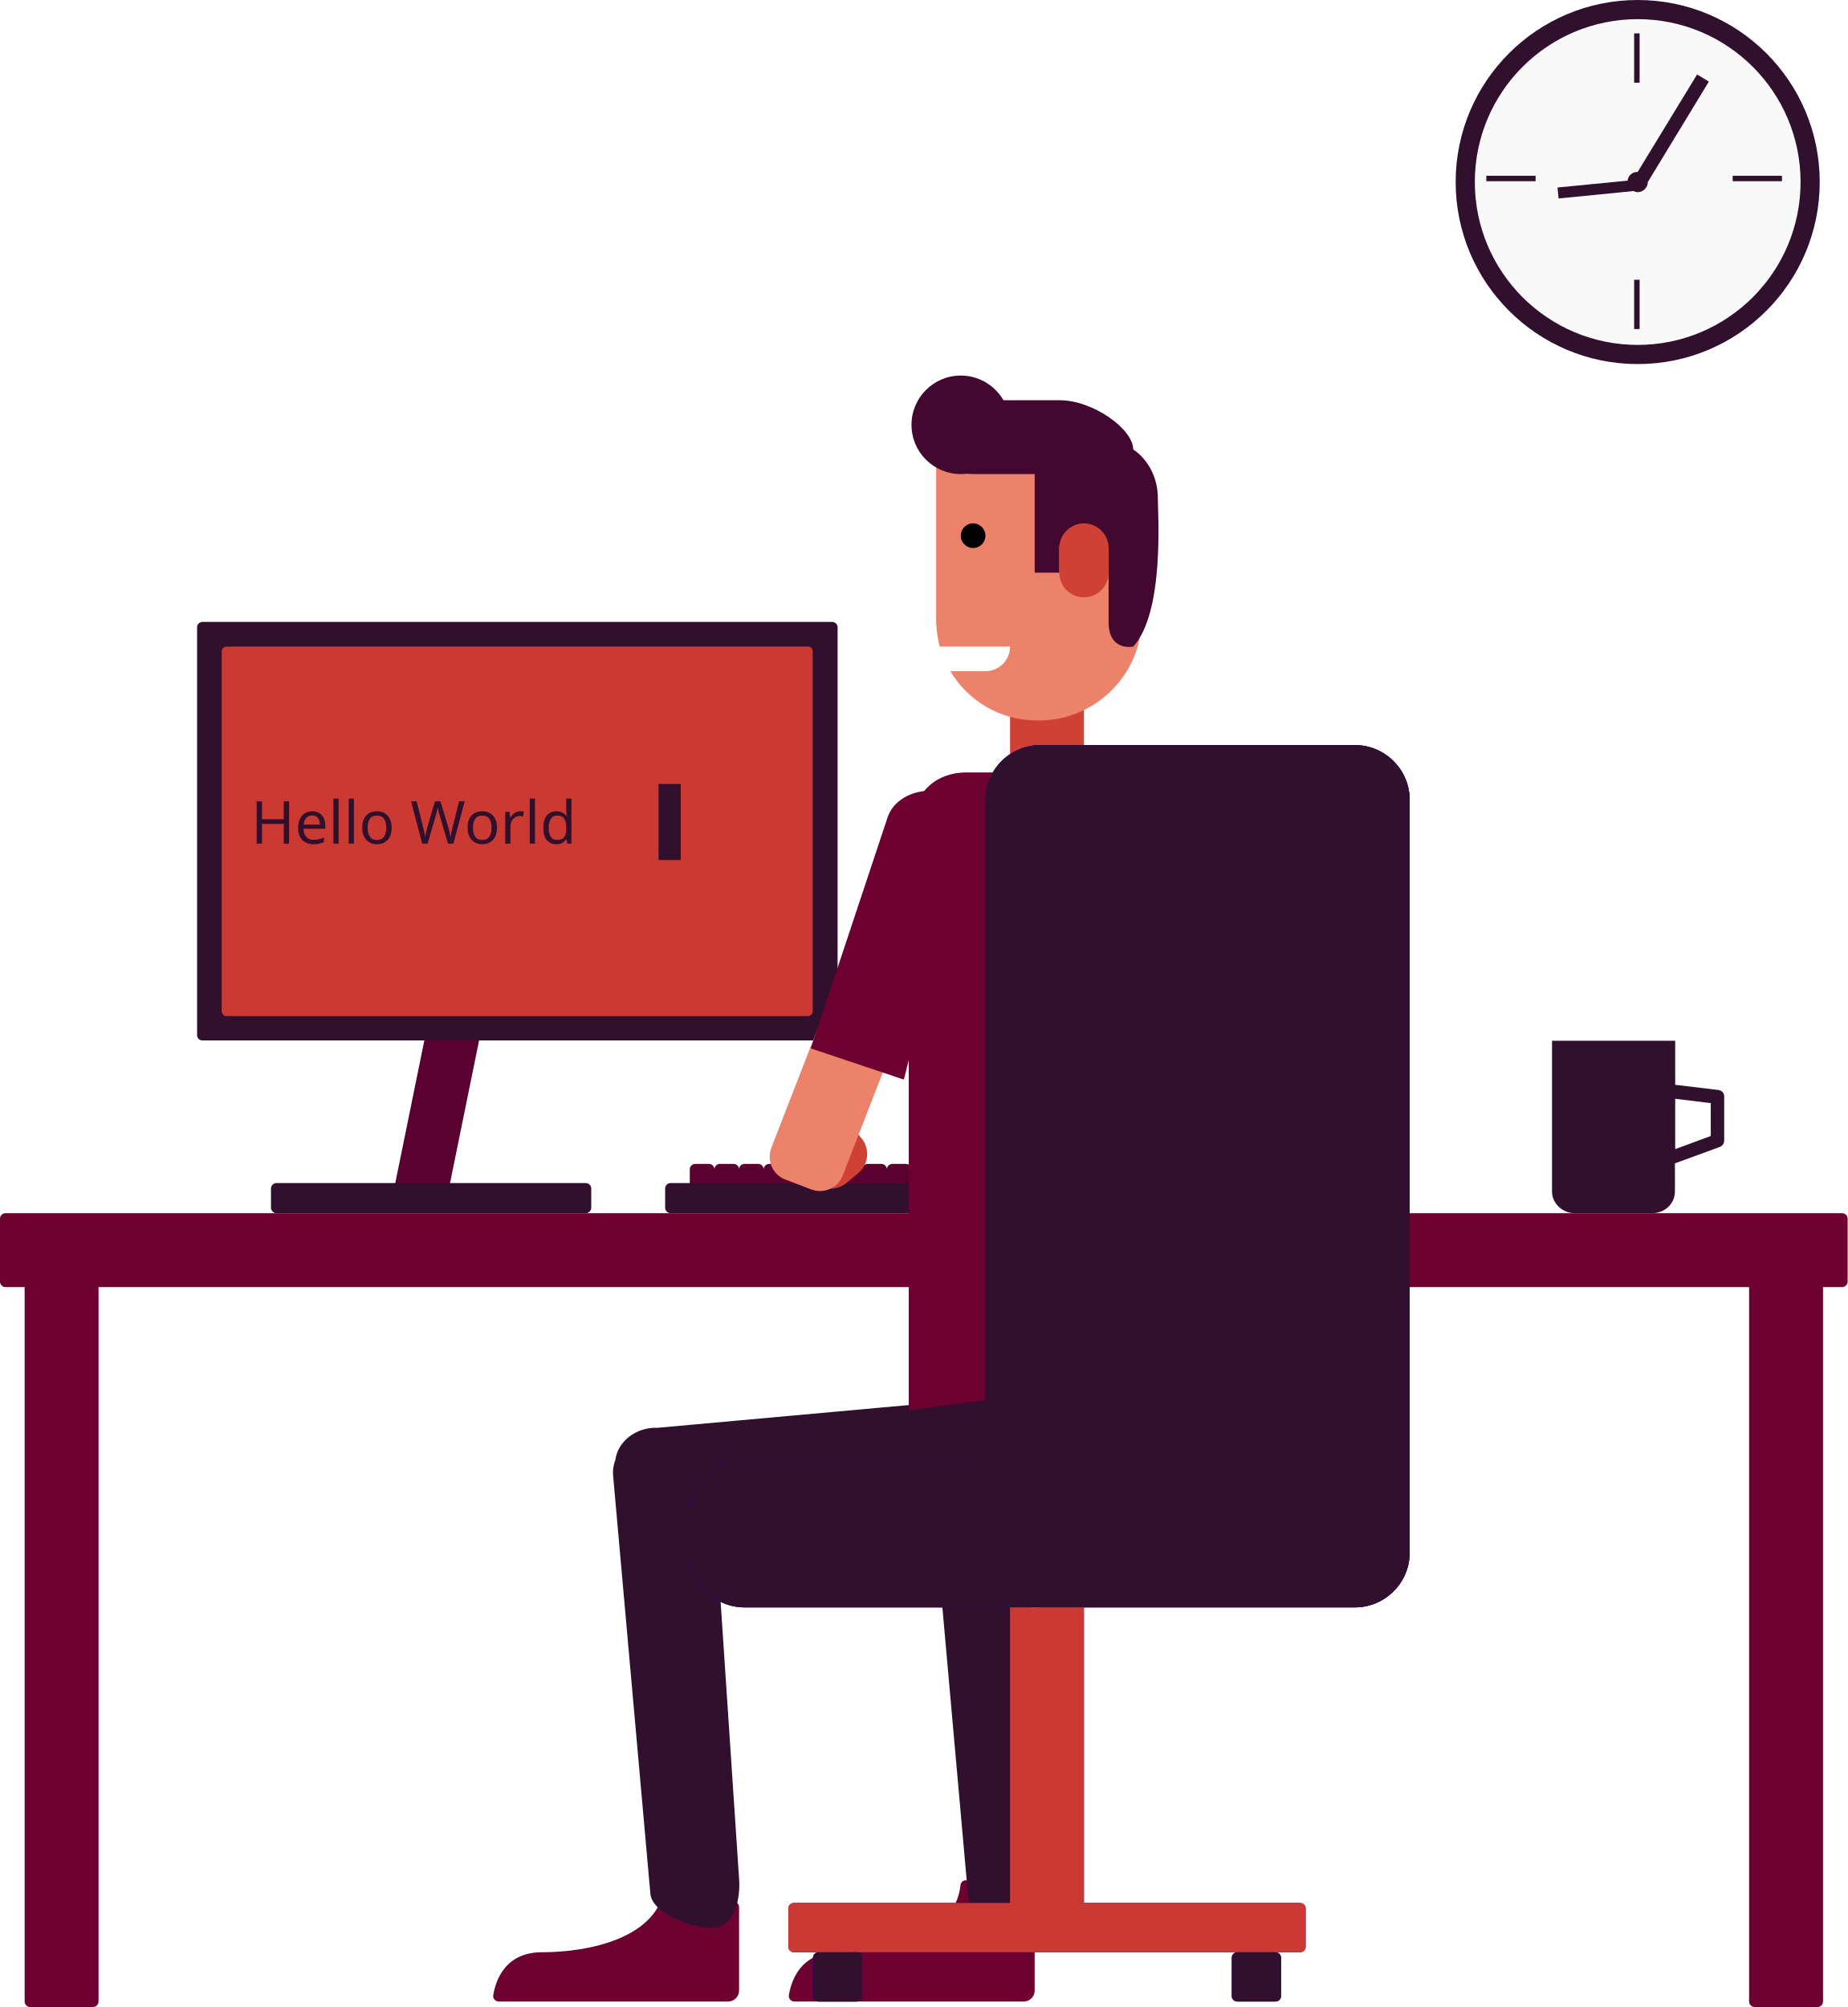
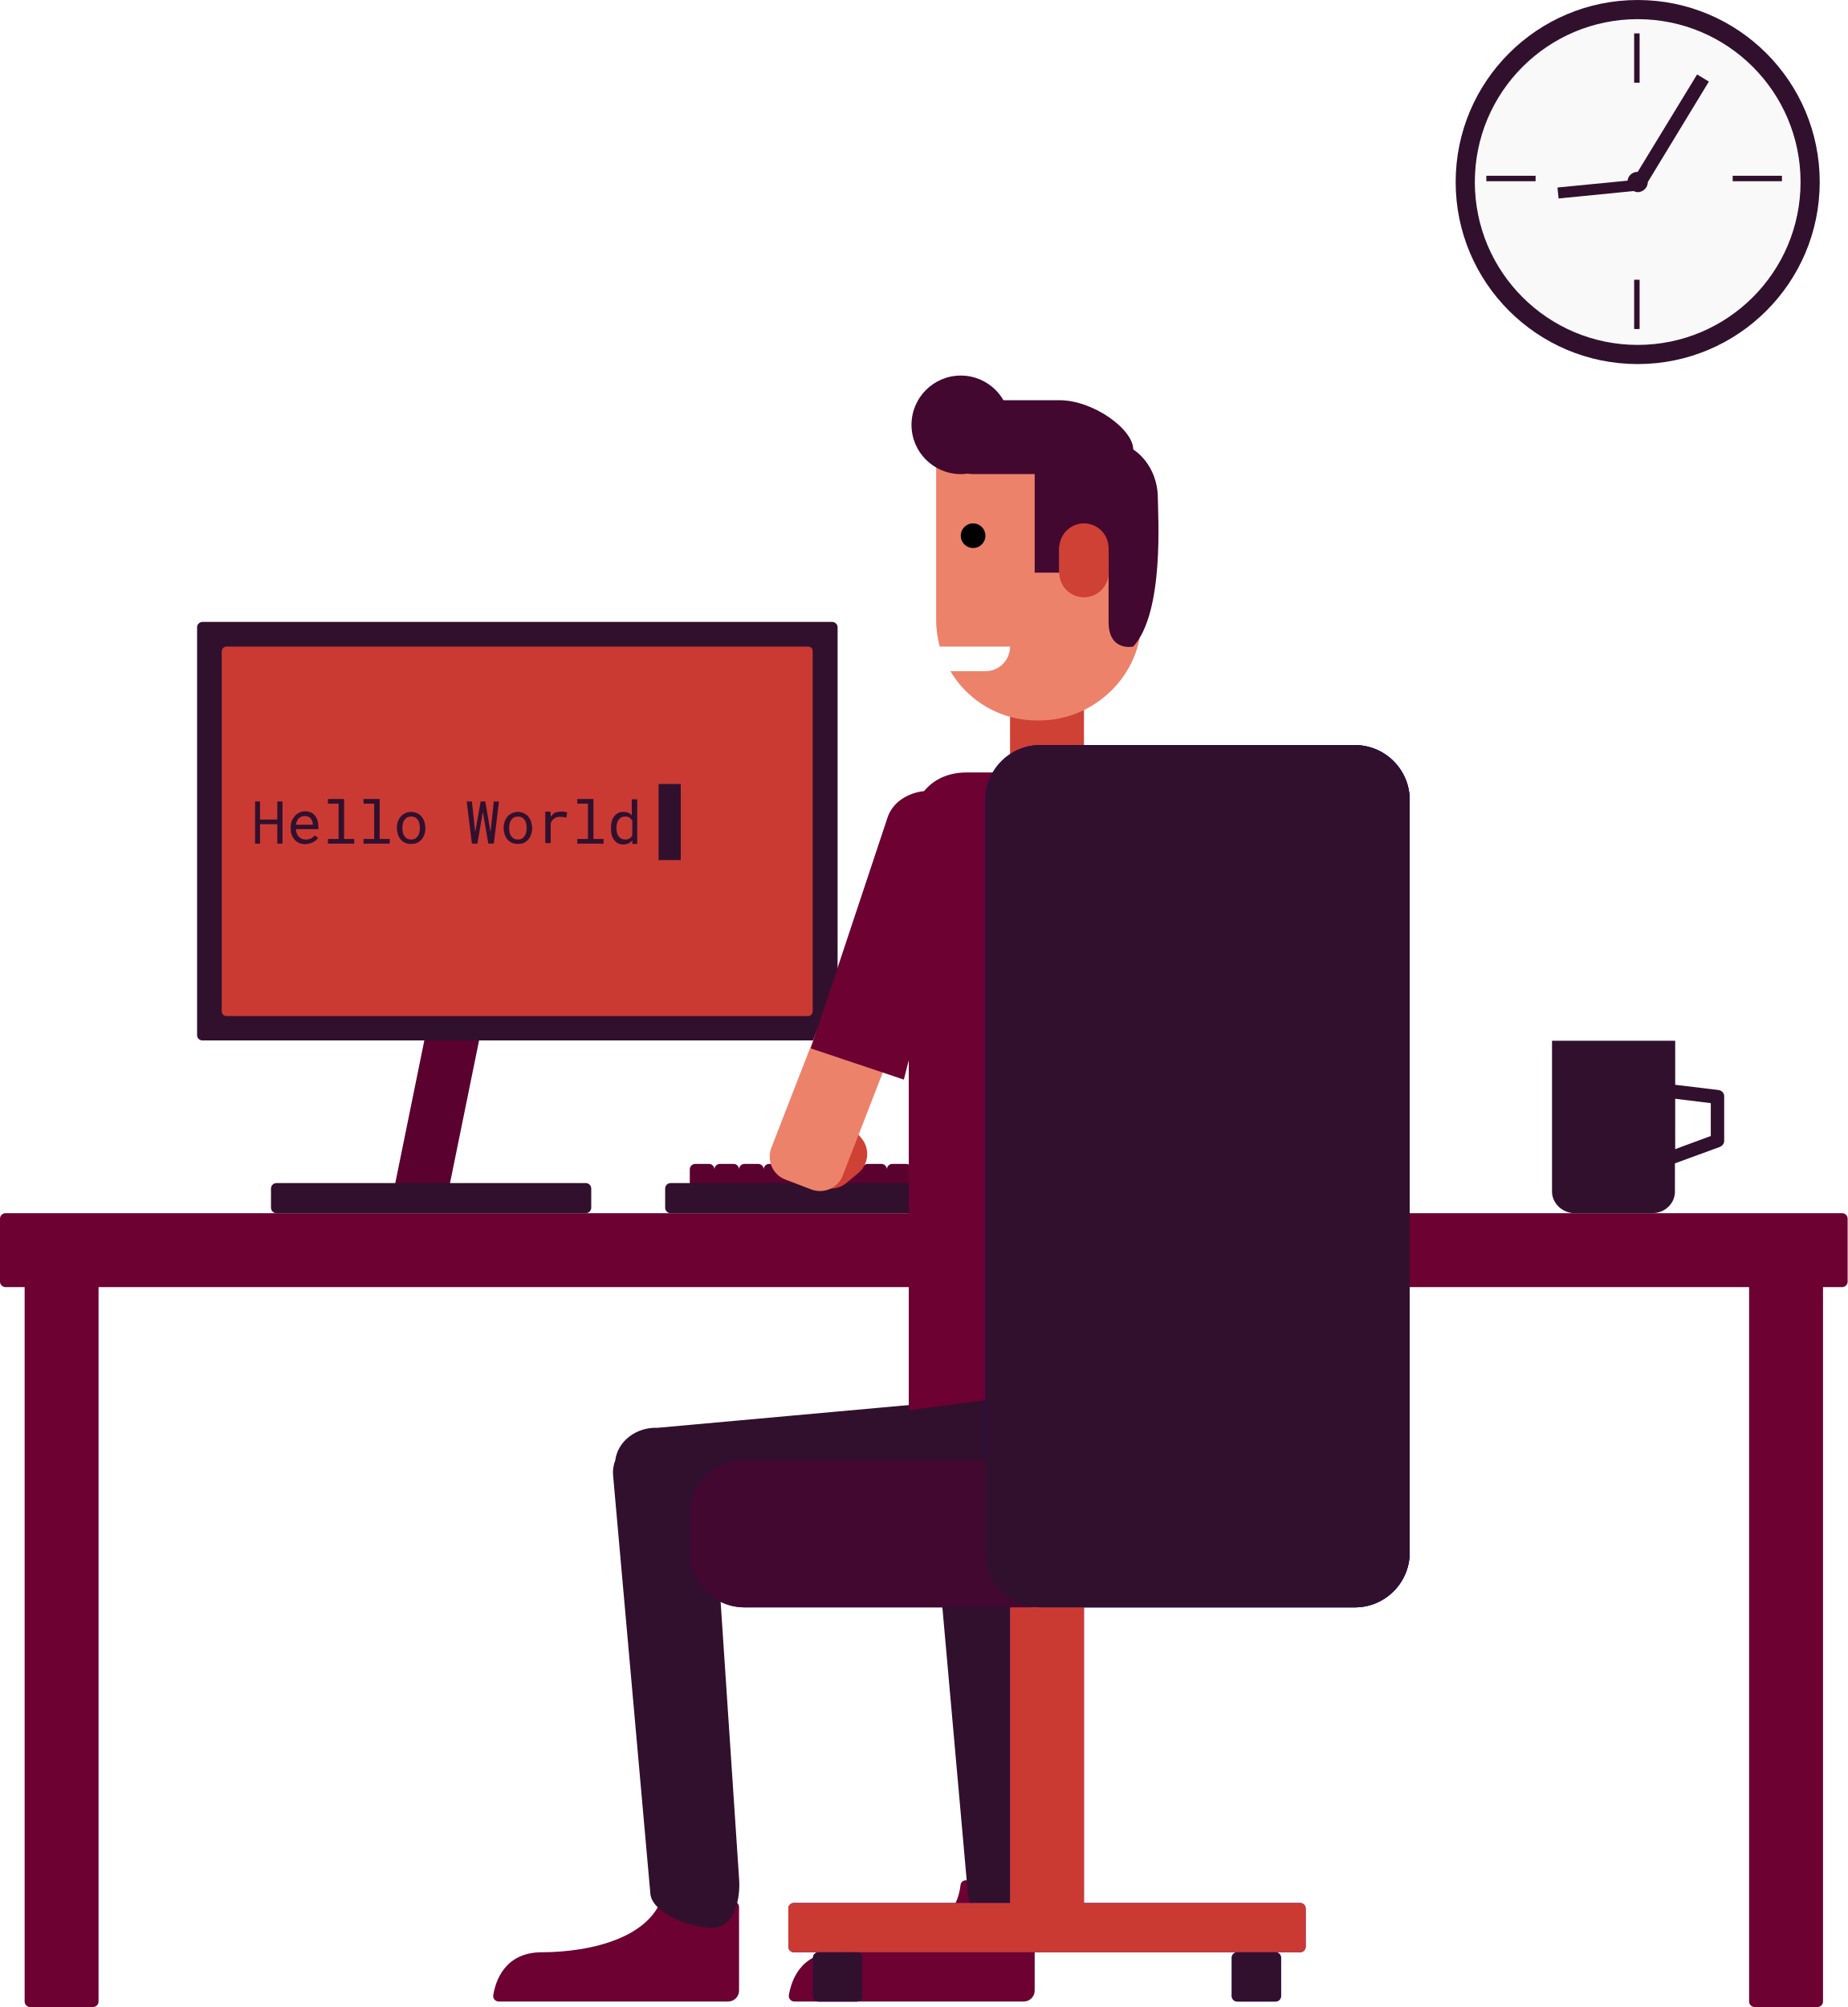
<svg xmlns="http://www.w3.org/2000/svg" viewBox="0 0 675 733.2">
  <path fill="#6C0132" d="M673 443.2H2c-1.1 0-2 .9-2 2v23c0 1.1.9 2 2 2h7v261c0 1.1.9 2 2 2h23c1.1 0 2-.9 2-2v-261h603v261c0 1.1.9 2 2 2h23c1.1 0 2-.9 2-2v-261h7c1.1 0 2-.9 2-2v-23c0-1.1-.9-2-2-2z" />
  <path fill="#31102E" d="M627.8 398.2l-15.8-1.9v-16.1h-45v55.1c0 4.3 3.8 7.9 8.3 7.9h28.3c4.6 0 8.3-3.5 8.3-7.9V425l16.4-6c1-.4 1.6-1.3 1.6-2.3v-16c.1-1.3-.8-2.3-2.1-2.5zM625 415l-13 4.8v-18.4l13 1.6v12z" />
-   <circle class="svg-animate" fill="#F9F9F9" stroke="#31102E" stroke-width="7" stroke-miterlimit="10" cx="598.3" cy="66.5" r="63" />
-   <path fill="#31102E" d="M543 64.2h18v2h-18zm90 0h18v2h-18zm-36 38h2v18h-2zm0-90h2v18h-2zm27.3 17.6l-4.3-2.6-21.7 35.6h-.1c-1.9 0-3.4 1.4-3.6 3.2L569 68.5l.4 4 27.4-2.7c.5.2 1 .4 1.5.4 2 0 3.7-1.7 3.7-3.7l22.3-36.7z" />
-   <path fill="#5B0130" d="M173 378.2h-16c-1.1 0-2 .9-2 2l-11 54c0 1.1.9 2 2 2h16c1.1 0 2-.9 2-2l11-54c0-1.1-.9-2-2-2z" />
-   <path fill="#31102E" d="M304 227.2H74c-1.1 0-2 .9-2 1.9v149.1c0 1.1.9 1.9 2 1.9h230c1.1 0 2-.9 2-1.9V229.1c0-1-.9-1.9-2-1.9z" />
-   <path fill="#CA3A33" d="M295.2 236.2H82.8c-1 0-1.8.8-1.8 1.7v131.6c0 .9.8 1.7 1.8 1.7h212.3c1 0 1.8-.8 1.8-1.7V237.9c.1-.9-.7-1.7-1.7-1.7z" />
-   <path fill="#31102E" d="M214 432.2H101c-1.1 0-2 .9-2 2v7c0 1.1.9 2 2 2h113c1.1 0 2-.9 2-2v-7c0-1.1-.9-2-2-2z" />
-   <path fill="#5B0130" d="M331 425.2h-5c-1.1 0-2 .9-2 2 0-1.1-.9-2-2-2h-5c-1.1 0-2 .9-2 2 0-1.1-.9-2-2-2h-5c-1.1 0-2 .9-2 2 0-1.1-.9-2-2-2h-5c-1.1 0-2 .9-2 2 0-1.1-.9-2-2-2h-5c-1.1 0-2 .9-2 2 0-1.1-.9-2-2-2h-5c-1.1 0-2 .9-2 2 0-1.1-.9-2-2-2h-5c-1.1 0-2 .9-2 2 0-1.1-.9-2-2-2h-5c-1.1 0-2 .9-2 2 0-1.1-.9-2-2-2h-5c-1.1 0-2 .9-2 2v7c0 1.1.9 2 2 2h5c1.1 0 2-.9 2-2 0 1.1.9 2 2 2h5c1.1 0 2-.9 2-2 0 1.1.9 2 2 2h5c1.1 0 2-.9 2-2 0 1.1.9 2 2 2h5c1.1 0 2-.9 2-2 0 1.1.9 2 2 2h5c1.1 0 2-.9 2-2 0 1.1.9 2 2 2h5c1.1 0 2-.9 2-2 0 1.1.9 2 2 2h5c1.1 0 2-.9 2-2 0 1.1.9 2 2 2h5c1.1 0 2-.9 2-2 0 1.1.9 2 2 2h5c1.1 0 2-.9 2-2v-7c0-1.1-.9-2-2-2z" />
-   <path fill="#31102E" d="M367 432.2H245c-1.1 0-2 .9-2 2v7c0 1.1.9 2 2 2h122c1.1 0 2-.9 2-2v-7c0-1.1-.9-2-2-2z" />
-   <text transform="translate(91.667 308.2)" fill="#31102E" font-family="'RobotoMono-Regular'" font-size="21.678">Hello World</text>
-   <path class="illustration-cursor" fill="#31102E" d="M240.6 286.4h8.1v27.8h-8.1z" />
+   <circle fill="#F9F9F9" stroke="#31102E" stroke-width="7" stroke-miterlimit="10" cx="598.3" cy="66.5" r="63" />
+   <path fill="#31102E" d="M543 64.2h18v2h-18zM633 64.2h18v2h-18zM597 102.2h2v18h-2zM597 12.2h2v18h-2zM624.3 29.8l-4.3-2.6-21.7 35.6h-.1c-1.9 0-3.4 1.4-3.6 3.2L569 68.5l.4 4 27.4-2.7c.5.2 1 .4 1.5.4 2 0 3.7-1.7 3.7-3.7l22.3-36.7z" />
+   <g>
+     <path fill="#5B0130" d="M173 378.2h-16c-1.1 0-2 .9-2 2l-11 54c0 1.1.9 2 2 2h16c1.1 0 2-.9 2-2l11-54c0-1.1-.9-2-2-2z" />
+     <path fill="#31102E" d="M304 227.2H74c-1.1 0-2 .9-2 1.9v149.1c0 1.1.9 1.9 2 1.9h230c1.1 0 2-.9 2-1.9V229.1c0-1-.9-1.9-2-1.9z" />
+     <path fill="#CA3A33" d="M295.2 236.2H82.8c-1 0-1.8.8-1.8 1.7v131.6c0 .9.8 1.7 1.8 1.7h212.3c1 0 1.8-.8 1.8-1.7V237.9c.1-.9-.7-1.7-1.7-1.7z" />
+     <path fill="#31102E" d="M214 432.2H101c-1.1 0-2 .9-2 2v7c0 1.1.9 2 2 2h113c1.1 0 2-.9 2-2v-7c0-1.1-.9-2-2-2z" />
+     <path fill="#5B0130" d="M331 425.2h-5c-1.1 0-2 .9-2 2 0-1.1-.9-2-2-2h-5c-1.1 0-2 .9-2 2 0-1.1-.9-2-2-2h-5c-1.1 0-2 .9-2 2 0-1.1-.9-2-2-2h-5c-1.1 0-2 .9-2 2 0-1.1-.9-2-2-2h-5c-1.1 0-2 .9-2 2 0-1.1-.9-2-2-2h-5c-1.1 0-2 .9-2 2 0-1.1-.9-2-2-2h-5c-1.1 0-2 .9-2 2 0-1.1-.9-2-2-2h-5c-1.1 0-2 .9-2 2 0-1.1-.9-2-2-2h-5c-1.1 0-2 .9-2 2v7c0 1.1.9 2 2 2h5c1.1 0 2-.9 2-2 0 1.1.9 2 2 2h5c1.1 0 2-.9 2-2 0 1.1.9 2 2 2h5c1.1 0 2-.9 2-2 0 1.1.9 2 2 2h5c1.1 0 2-.9 2-2 0 1.1.9 2 2 2h5c1.1 0 2-.9 2-2 0 1.1.9 2 2 2h5c1.1 0 2-.9 2-2 0 1.1.9 2 2 2h5c1.1 0 2-.9 2-2 0 1.1.9 2 2 2h5c1.1 0 2-.9 2-2 0 1.1.9 2 2 2h5c1.1 0 2-.9 2-2v-7c0-1.1-.9-2-2-2z" />
+     <path fill="#31102E" d="M367 432.2H245c-1.1 0-2 .9-2 2v7c0 1.1.9 2 2 2h122c1.1 0 2-.9 2-2v-7c0-1.1-.9-2-2-2z" />
+     <g fill="#31102E">
+       <path d="M103.2 308.2h-1.9v-7.1H95v7.1h-1.8v-15.4H95v6.6h6.3v-6.6h1.9v15.4zM111.6 308.4c-.8 0-1.5-.1-2.2-.4-.7-.3-1.3-.7-1.7-1.2-.5-.5-.9-1.1-1.1-1.8-.3-.7-.4-1.4-.4-2.2v-.4c0-.9.1-1.8.4-2.5s.7-1.3 1.2-1.9c.5-.5 1-.9 1.7-1.2.6-.3 1.3-.4 1.9-.4.8 0 1.5.1 2.2.4.6.3 1.1.7 1.5 1.2.4.5.7 1.1.9 1.8.2.7.3 1.4.3 2.2v.9h-8.2c0 .5.1 1 .3 1.5.2.5.4.9.7 1.2s.7.6 1.1.8c.4.2.9.3 1.5.3.7 0 1.3-.1 1.9-.4s1-.7 1.4-1.1l1.2.9c-.2.3-.4.6-.7.8-.3.3-.6.5-1 .7s-.8.4-1.3.5c-.6.2-1.1.3-1.6.3zm-.3-10.3c-.4 0-.8.1-1.1.2s-.7.4-1 .6-.5.6-.7 1c-.2.4-.3.9-.4 1.4h6.2v-.1c0-.4-.1-.8-.2-1.1-.1-.4-.3-.7-.5-1s-.5-.5-.9-.7c-.4-.2-.9-.3-1.4-.3zM119.8 291.9h5.9v14.6h3.7v1.7h-9.6v-1.7h3.9v-12.9h-3.9v-1.7zM132.8 291.9h5.9v14.6h3.7v1.7h-9.6v-1.7h3.9v-12.9h-3.9v-1.7zM145 302.4c0-.8.1-1.6.4-2.3.2-.7.6-1.3 1-1.8s1-.9 1.6-1.2 1.4-.5 2.2-.5c.8 0 1.5.2 2.2.5.6.3 1.2.7 1.6 1.2.4.5.8 1.1 1 1.8.2.7.4 1.5.4 2.3v.2c0 .8-.1 1.6-.4 2.3-.2.7-.6 1.3-1 1.8s-1 .9-1.6 1.2-1.4.4-2.2.4c-.8 0-1.5-.1-2.2-.4-.6-.3-1.2-.7-1.6-1.2-.4-.5-.8-1.1-1-1.8-.2-.7-.4-1.5-.4-2.3v-.2zm2 .2c0 .6.1 1.1.2 1.6s.3 1 .6 1.3c.3.4.6.7 1 .9.4.2.9.3 1.4.3.5 0 1-.1 1.4-.3.4-.2.7-.5 1-.9.3-.4.5-.8.6-1.3.1-.5.2-1 .2-1.6v-.2c0-.6-.1-1.1-.2-1.6s-.3-1-.6-1.3c-.3-.4-.6-.7-1-.9-.4-.2-.9-.3-1.4-.3s-1 .1-1.4.3c-.4.2-.7.5-1 .9-.3.4-.5.8-.6 1.3s-.2 1-.2 1.6v.2zM179.2 304l1.2-11.2h1.9l-1.9 15.4h-2l-2-11.6-2 11.6h-2l-1.9-15.4h1.9l1.2 11.2 2-11.2h1.7l1.9 11.2zM184 302.4c0-.8.1-1.6.4-2.3.2-.7.6-1.3 1-1.8s1-.9 1.6-1.2 1.4-.5 2.2-.5c.8 0 1.5.2 2.2.5.6.3 1.2.7 1.6 1.2.4.5.8 1.1 1 1.8.2.7.4 1.5.4 2.3v.2c0 .8-.1 1.6-.4 2.3-.2.7-.6 1.3-1 1.8s-1 .9-1.6 1.2-1.4.4-2.2.4c-.8 0-1.5-.1-2.2-.4-.6-.3-1.2-.7-1.6-1.2-.4-.5-.8-1.1-1-1.8-.2-.7-.4-1.5-.4-2.3v-.2zm2 .2c0 .6.1 1.1.2 1.6s.3 1 .6 1.3c.3.4.6.7 1 .9.4.2.9.3 1.4.3.5 0 1-.1 1.4-.3.4-.2.7-.5 1-.9.3-.4.5-.8.6-1.3.1-.5.2-1 .2-1.6v-.2c0-.6-.1-1.1-.2-1.6s-.3-1-.6-1.3c-.3-.4-.6-.7-1-.9-.4-.2-.9-.3-1.4-.3s-1 .1-1.4.3c-.4.2-.7.5-1 .9-.3.4-.5.8-.6 1.3s-.2 1-.2 1.6v.2zM205.1 296.5h.6c.2 0 .4 0 .6.1.2 0 .3.1.5.1s.3.1.4.1l-.3 1.9c-.4-.1-.7-.1-1.1-.2-.3 0-.7-.1-1.1-.1-.9 0-1.7.2-2.2.6-.6.4-1 1-1.3 1.7v7.3h-2v-11.5h1.9l.1 1.8c.5-.6 1-1.1 1.7-1.5.6-.1 1.4-.3 2.2-.3zM210.9 291.9h5.9v14.6h3.7v1.7h-9.6v-1.7h3.9v-12.9h-3.9v-1.7zM223.2 302.4c0-.9.1-1.6.3-2.4.2-.7.5-1.3.9-1.8s.9-.9 1.4-1.2c.6-.3 1.2-.4 1.9-.4s1.3.1 1.8.3c.5.2 1 .6 1.3 1V292h2v16.3H231V307c-.4.5-.8.8-1.4 1.1-.5.2-1.1.4-1.9.4-.7 0-1.3-.1-1.9-.4s-1-.7-1.4-1.2c-.4-.5-.7-1.1-.9-1.8-.2-.7-.3-1.5-.3-2.3v-.4zm2 .2c0 .6.1 1.1.2 1.6s.3.9.6 1.3.6.7 1 .9.9.3 1.4.3c.3 0 .6 0 .9-.1.3-.1.5-.2.7-.3s.4-.3.6-.5c.2-.2.3-.4.4-.7v-5.3c-.3-.5-.6-.8-1-1.1-.4-.3-1-.4-1.6-.4-.6 0-1 .1-1.4.3-.4.2-.7.5-1 .9s-.4.8-.6 1.3c-.1.5-.2 1-.2 1.6v.2z" />
+     </g>
+   </g>
+   <g id="cursor">
+     <path fill="#31102E" d="M240.6 286.4h8.1v27.8h-8.1z" />
+   </g>
  <g>
    <path fill="#CF4035" d="M382.5 308.2c-7.4 0-13.5-6.1-13.5-13.5v-36c0-7.4 6.1-13.5 13.5-13.5s13.5 6.1 13.5 13.5v36c0 7.4-6.1 13.5-13.5 13.5z" />
    <path fill="#ED826B" d="M405 164.2h-63v62.2c0 3.4.5 6.7 1.3 9.8H369c0 5-4 9-9 9h-12.8c6.4 10.8 18.2 18 31.6 18h.9c20.2 0 37.3-16.6 37.3-36.8v-44.2l-12-18z" />
-     <path fill="#6C0132" d="M270 696.7v30.5c0 2.2-1.8 4-4 4h-83.8c-1.2 0-2.2-1.1-2-2.3.8-4.9 4-15.7 17.8-15.7 17 0 42.8-5.1 44.9-24.5.1-1.3 1.4-2.1 2.6-1.7l23.1 7.7c.8.3 1.4 1.1 1.4 2zm108 0v30.5c0 2.2-1.8 4-4 4h-83.8c-1.2 0-2.2-1.1-2-2.3.8-4.9 4-15.7 17.8-15.7 17 0 42.8-5.1 44.9-24.5.1-1.3 1.4-2.1 2.6-1.7l23.1 7.7c.8.3 1.4 1.1 1.4 2z" />
+     <path fill="#6C0132" d="M270 696.7v30.5c0 2.2-1.8 4-4 4h-83.8c-1.2 0-2.2-1.1-2-2.3.8-4.9 4-15.7 17.8-15.7 17 0 42.8-5.1 44.9-24.5.1-1.3 1.4-2.1 2.6-1.7l23.1 7.7c.8.3 1.4 1.1 1.4 2zM378 696.7v30.5c0 2.2-1.8 4-4 4h-83.8c-1.2 0-2.2-1.1-2-2.3.8-4.9 4-15.7 17.8-15.7 17 0 42.8-5.1 44.9-24.5.1-1.3 1.4-2.1 2.6-1.7l23.1 7.7c.8.3 1.4 1.1 1.4 2z" />
    <path d="M396.3 522.9c-.1 2.4-.9 4.7-2.3 6.6 1.1 4.6 1.7 8.9 1.6 11.4l.7-18z" />
    <path fill="#31102E" d="M381.7 508.8l-141.4 12.8c-7.9-.3-14.6 4.9-15.5 11.8-.7 1.8-1 3.7-.8 5.8l13.6 152.6c.6 7.4 16 13 23.4 12.4 7.4-.6 9.6-10.6 9-18l-9-135 119.7-15.4c5.6.2 10.5-2.4 13.3-6.3-2.3-9.5-6.7-20.5-12.3-20.7z" />
    <path d="M512.3 522.9c-.1 2.4-.9 4.7-2.3 6.6 1.1 4.6 1.7 8.9 1.6 11.4l.7-18z" />
    <path fill="#31102E" d="M497.7 508.8l-141.4 12.8c-7.9-.3-14.6 4.9-15.5 11.8-.7 1.8-1 3.7-.8 5.8l13.6 152.6c.6 7.4 7.1 13 14.5 12.4 7.4-.6 19.4-10.6 18.8-18l-9-135 118.7-15.4c5.6.2 10.5-2.4 13.3-6.3-2.2-9.5-6.6-20.5-12.2-20.7z" />
    <path fill="#CF4035" d="M290.1 423.3l6.5 7.7c3.2 3.8 8.9 4.3 12.7 1.1l4.3-3.6c3.8-3.2 4.3-8.9 1.1-12.7l-6.5-7.7c-3.2-3.8-8.9-4.3-12.7-1.1l-4.3 3.6c-3.8 3.2-4.3 8.9-1.1 12.7z" />
    <path fill="#ED826B" d="M286.9 430.9l9.4 3.6c4.6 1.8 9.9-.5 11.6-5.1l32.6-83.9c1.8-4.6-.5-9.9-5.1-11.6l-9.4-3.6c-4.6-1.8-9.9.5-11.6 5.1l-32.6 83.9c-1.8 4.6.5 9.9 5.1 11.6z" />
    <path fill="#6C0132" d="M448 282.2h-95c-6.2 0-11.7 2.3-15.4 6.8-6.2.7-11.6 4.2-13.4 9.8l-28 84.2 34 11.4 1.8-7.1v127.9l135-18v-196c0-11-8-19-19-19z" />
    <path d="M355.5 200.2c-2.5 0-4.5-2-4.5-4.5s2-4.5 4.5-4.5 4.5 2 4.5 4.5-2 4.5-4.5 4.5z" />
    <circle fill="#42082F" cx="351" cy="155.2" r="18" />
    <path fill="#42082F" d="M409.5 173.2h-54c-7.4 0-13.5-6.1-13.5-13.5s6.1-13.5 13.5-13.5H387c12.4 0 27 10.6 27 18 0 0 2.9 9-4.5 9z" />
    <path fill="#42082F" d="M414 236.2s-9 2-9-9v-27h-9s-9-5.8-9 0v9h-9v-45h36s9 5.3 9 18c0 5.5 2.5 41.5-9 54z" />
    <path fill="#CF4035" d="M396 218.2c-5 0-9-4-9-9v-9c0-4.9 4-9 9-9s9 4.1 9 9v9c0 5-4 9-9 9z" />
  </g>
  <g>
    <g fill="#1F00AA">
      <path d="M475 695.2h-79v-178c0-1.1-.9-2-2-2h-23c-1.1 0-2 .9-2 2v178h-79c-1.1 0-2 .9-2 2v14c0 1.1.9 2 2 2h185c1.1 0 2-.9 2-2v-14c0-1.1-.9-2-2-2z" />
      <path d="M272 533.2h104c11 0 20 9 20 20v14c0 11-9 20-20 20H272c-11 0-20-9-20-20v-14c0-11 9-20 20-20z" />
-       <path d="M272 533.2h104c11 0 20 9 20 20v14c0 11-9 20-20 20H272c-11 0-20-9-20-20v-14c0-11 9-20 20-20z" />
      <path d="M495 587.2H380c-11 0-20-9-20-20v-275c0-11 9-20 20-20h115c11 0 20 9 20 20v275c0 11-9 20-20 20z" />
-       <path d="M495 587.2H380c-11 0-20-9-20-20v-275c0-11 9-20 20-20h115c11 0 20 9 20 20v275c0 11-9 20-20 20zm-182 144h-14c-1.1 0-2-.9-2-2v-14c0-1.1.9-2 2-2h14c1.1 0 2 .9 2 2v14c0 1.1-.9 2-2 2zm153 0h-14c-1.1 0-2-.9-2-2v-14c0-1.1.9-2 2-2h14c1.1 0 2 .9 2 2v14c0 1.1-.9 2-2 2z" />
+       <path d="M495 587.2H380c-11 0-20-9-20-20v-275c0-11 9-20 20-20h115c11 0 20 9 20 20v275c0 11-9 20-20 20zM313 731.2h-14c-1.1 0-2-.9-2-2v-14c0-1.1.9-2 2-2h14c1.1 0 2 .9 2 2v14c0 1.1-.9 2-2 2zM466 731.2h-14c-1.1 0-2-.9-2-2v-14c0-1.1.9-2 2-2h14c1.1 0 2 .9 2 2v14c0 1.1-.9 2-2 2z" />
    </g>
    <path fill="#CA3A33" d="M475 695.2h-79v-178c0-1.1-.9-2-2-2h-23c-1.1 0-2 .9-2 2v178h-79c-1.1 0-2 .9-2 2v14c0 1.1.9 2 2 2h185c1.1 0 2-.9 2-2v-14c0-1.1-.9-2-2-2z" />
-     <path fill="#31102E" d="M272 533.2h104c11 0 20 9 20 20v14c0 11-9 20-20 20H272c-11 0-20-9-20-20v-14c0-11 9-20 20-20z" />
-     <path fill="#31102E" d="M495 587.2H380c-11 0-20-9-20-20v-275c0-11 9-20 20-20h115c11 0 20 9 20 20v275c0 11-9 20-20 20zm-182 144h-14c-1.1 0-2-.9-2-2v-14c0-1.1.9-2 2-2h14c1.1 0 2 .9 2 2v14c0 1.1-.9 2-2 2zm153 0h-14c-1.1 0-2-.9-2-2v-14c0-1.1.9-2 2-2h14c1.1 0 2 .9 2 2v14c0 1.1-.9 2-2 2z" />
+     <path fill="#42082F" d="M272 533.2h104c11 0 20 9 20 20v14c0 11-9 20-20 20H272c-11 0-20-9-20-20v-14c0-11 9-20 20-20z" />
+     <path fill="#31102E" d="M495 587.2H380c-11 0-20-9-20-20v-275c0-11 9-20 20-20h115c11 0 20 9 20 20v275c0 11-9 20-20 20zM313 731.2h-14c-1.1 0-2-.9-2-2v-14c0-1.1.9-2 2-2h14c1.1 0 2 .9 2 2v14c0 1.1-.9 2-2 2zM466 731.2h-14c-1.1 0-2-.9-2-2v-14c0-1.1.9-2 2-2h14c1.1 0 2 .9 2 2v14c0 1.1-.9 2-2 2z" />
  </g>
</svg>
